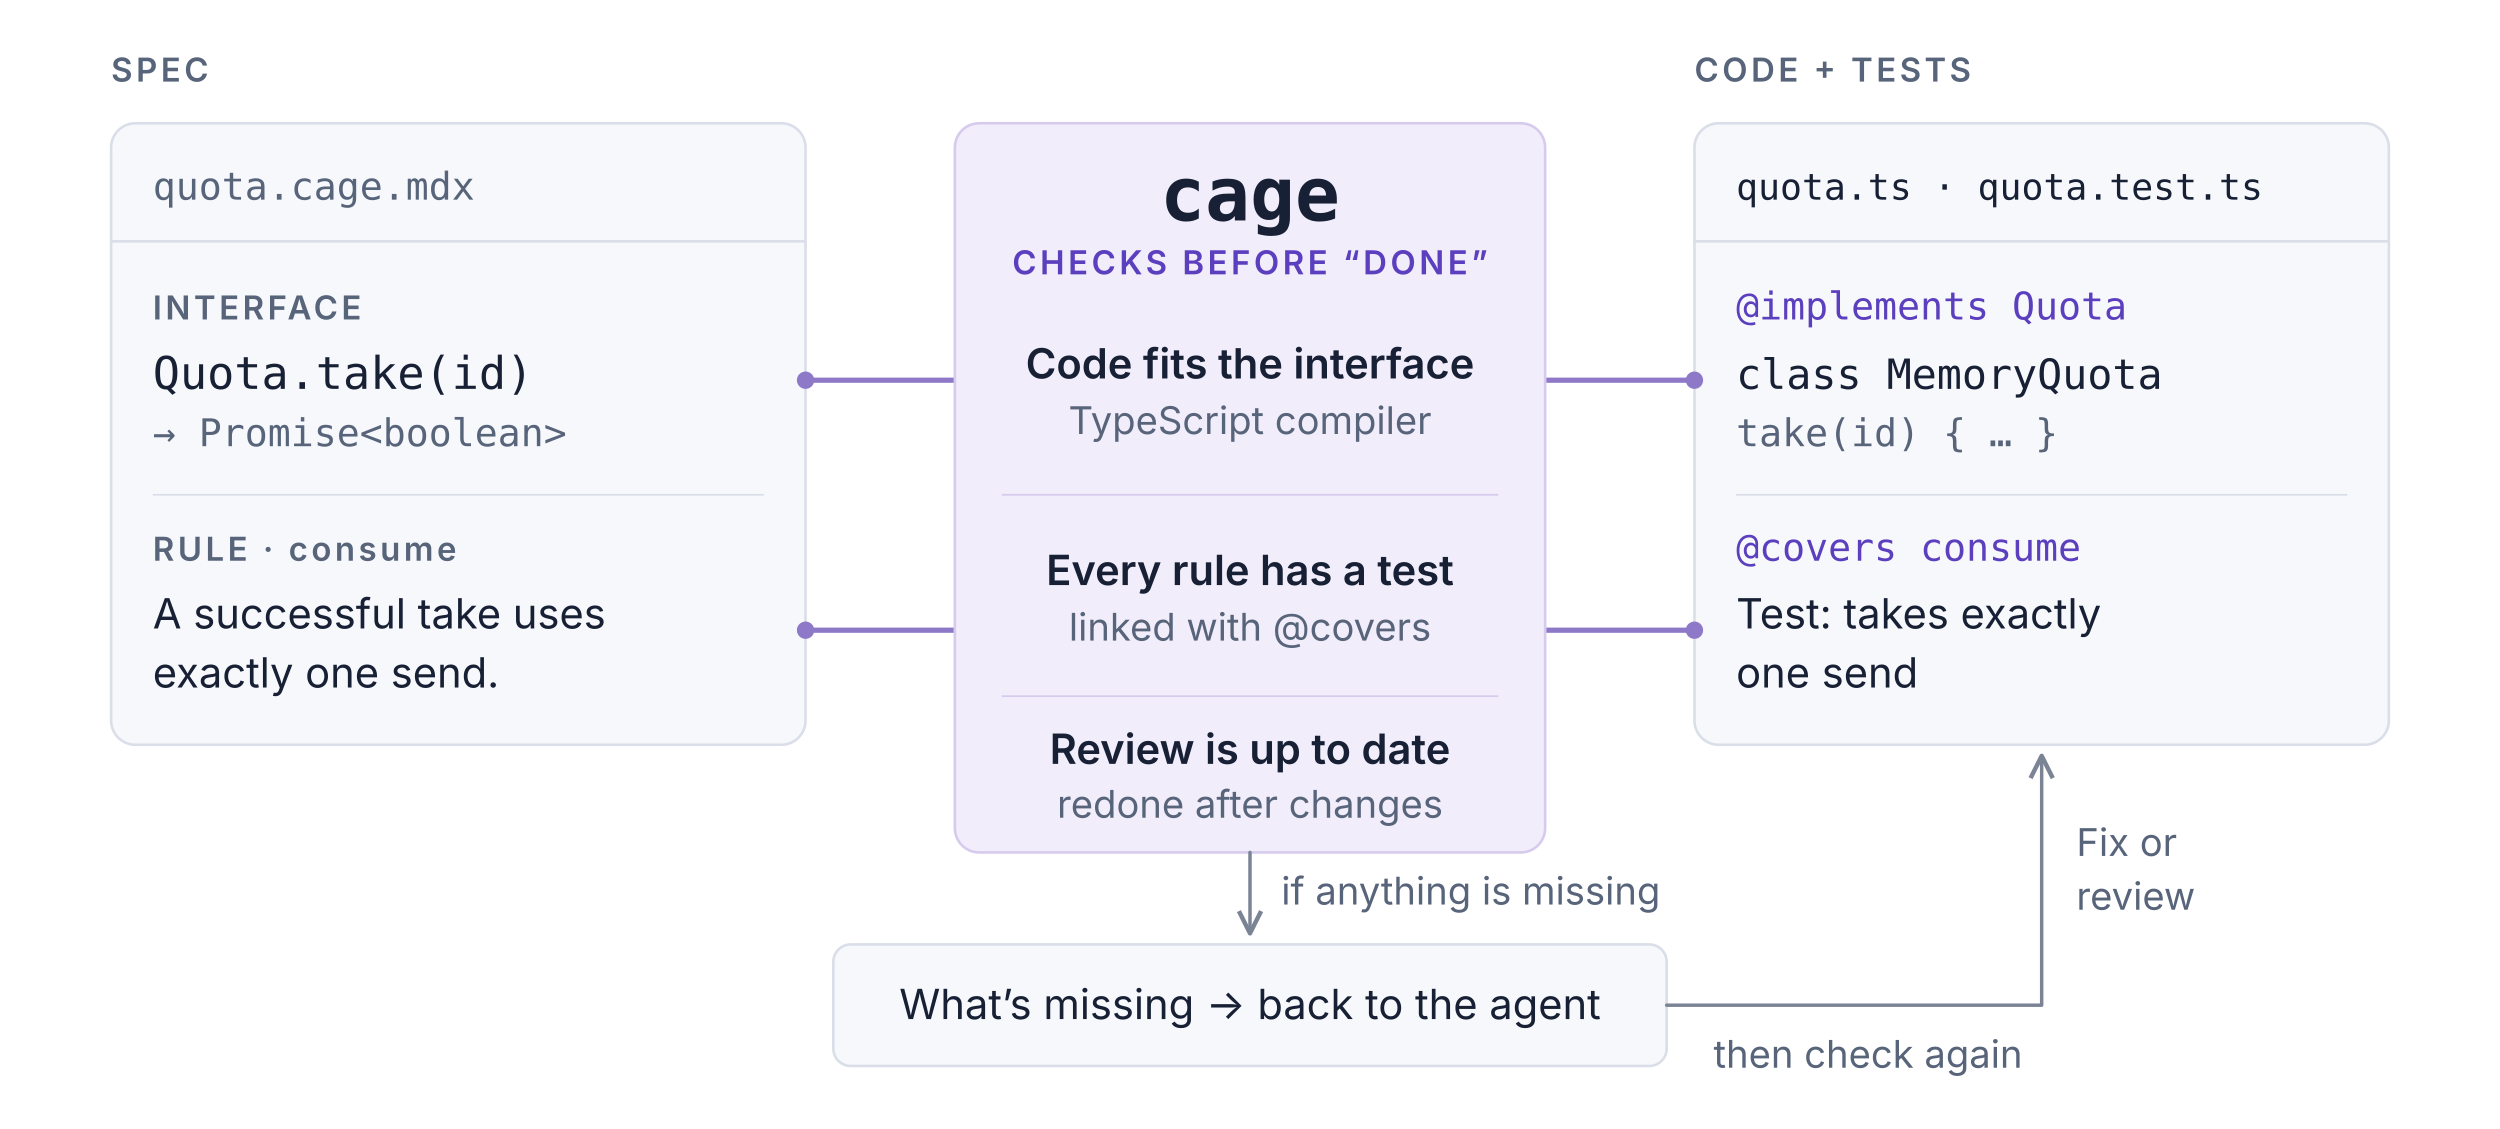
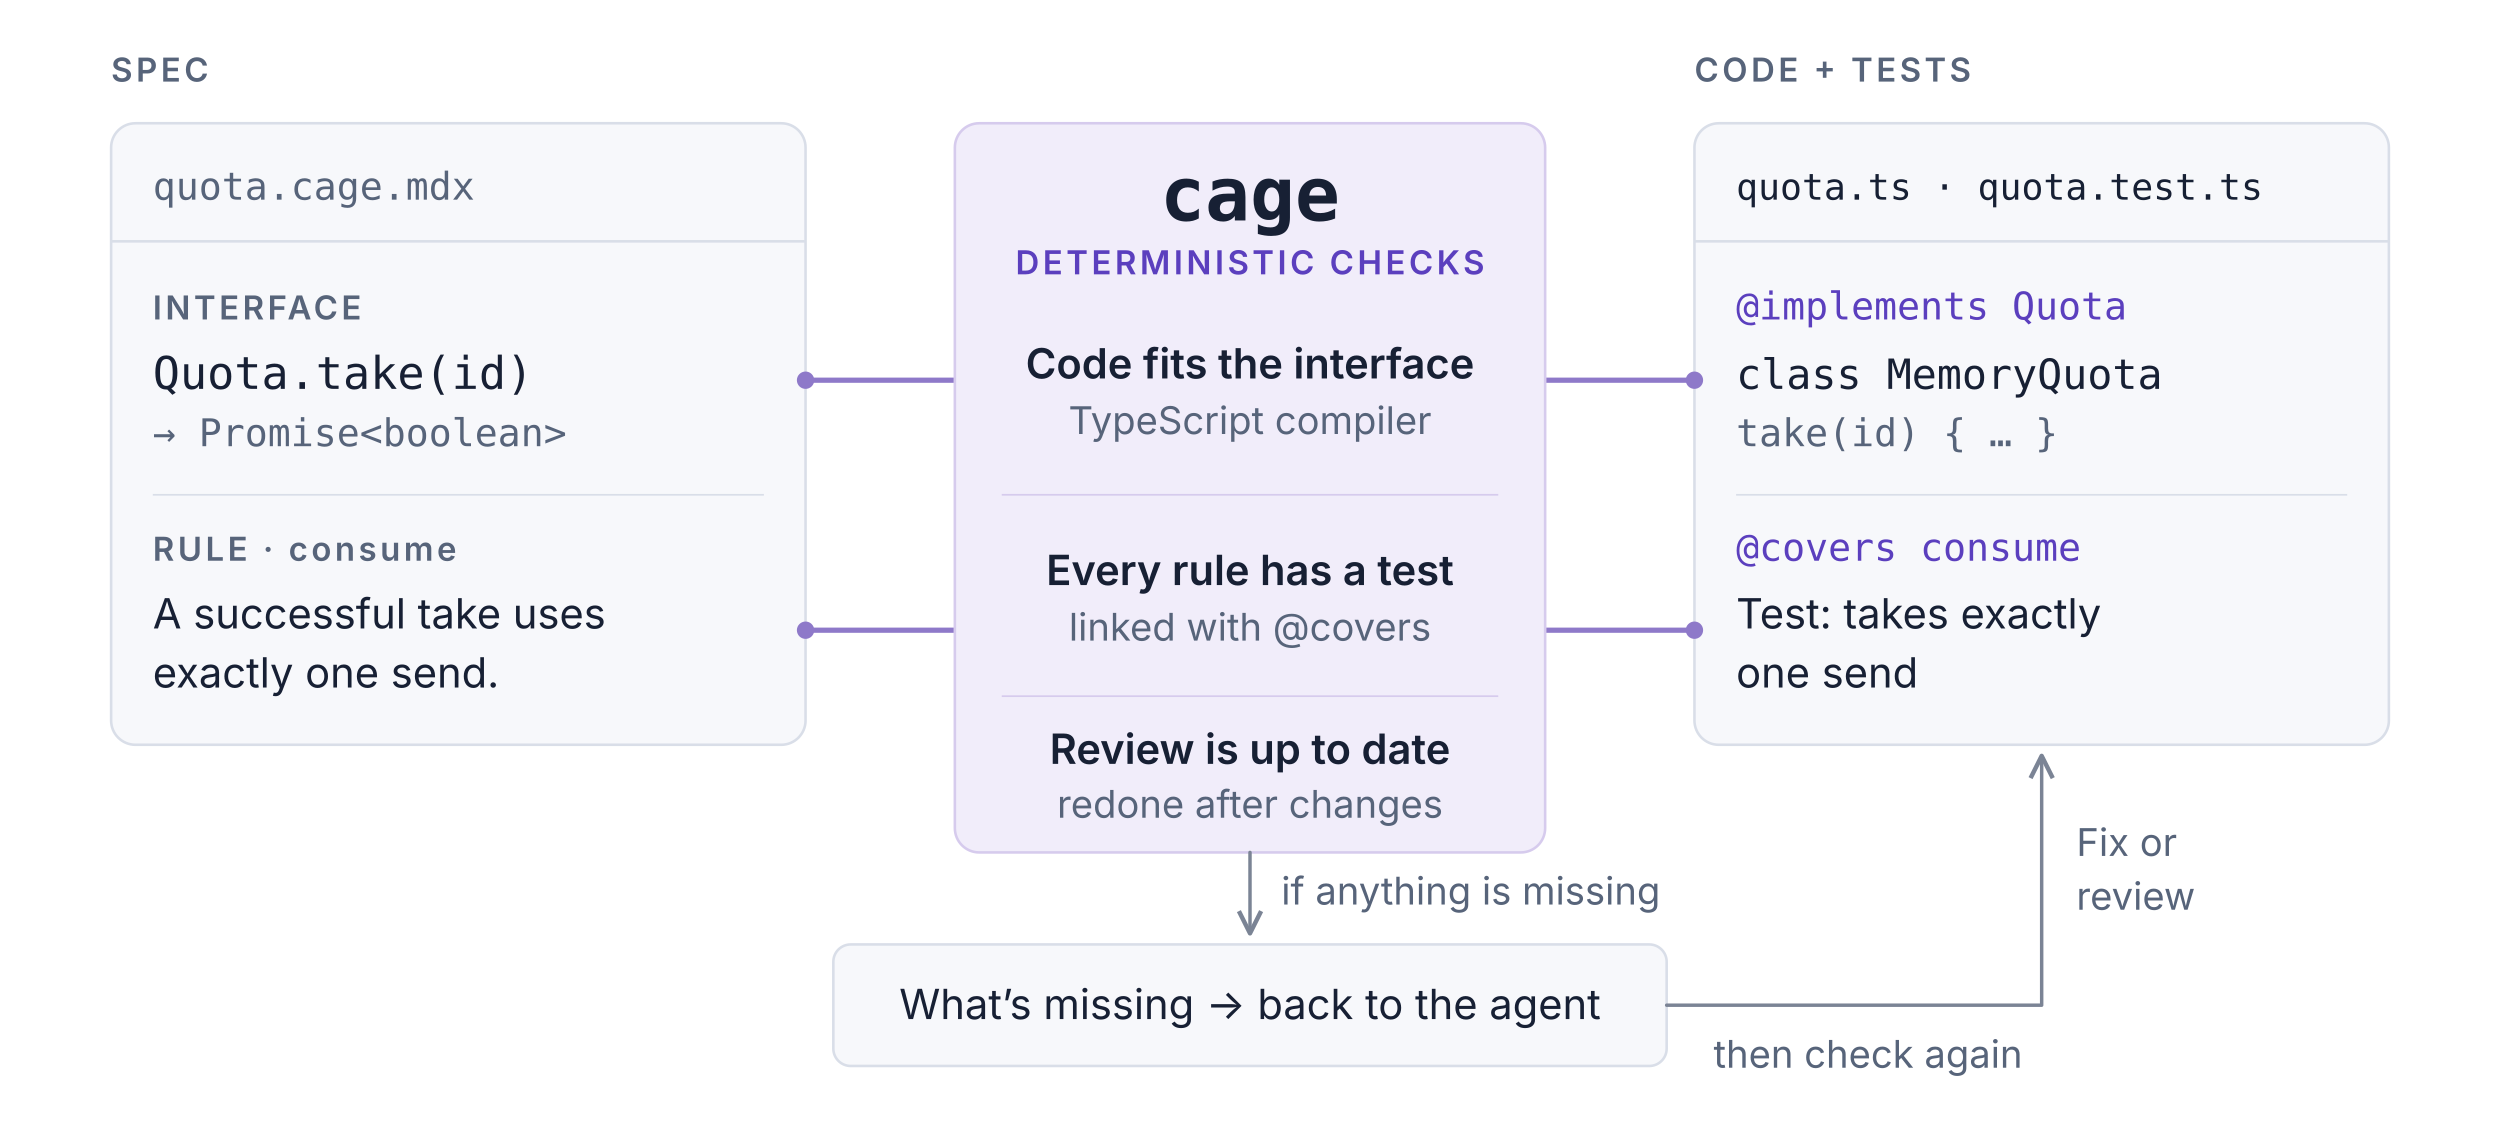
<svg xmlns="http://www.w3.org/2000/svg" width="1440" height="650" viewBox="0 166 1440 650" role="img" aria-labelledby="title desc">
  <defs>
    <marker id="arrow" viewBox="0 0 10 10" refX="8" refY="5" markerWidth="8" markerHeight="8" orient="auto-start-reverse">
      <path d="M 1 1 L 9 5 L 1 9" fill="none" stroke="#7b8495" stroke-width="1.6" stroke-linejoin="round" />
    </marker>
    <style>
      text { font-family: Inter, 'DejaVu Sans', Arial, sans-serif; fill: #172034; }
      .mono { font-family: 'DejaVu Sans Mono', monospace; }
      .secondary { fill: #57647a; }
      .accent { fill: #5b3fbe; }
      .eyebrow { font-size: 19px; font-weight: 600; letter-spacing: 2px; }
      .body { font-size: 24px; }
      .small { font-size: 22px; }
      .link { fill: none; stroke: #8e79c9; stroke-width: 3; }
      .flow { fill: none; stroke: #7b8495; stroke-width: 2; stroke-linecap: round; stroke-linejoin: round; }
    </style>
  </defs>
  <rect width="1440" height="900" fill="#ffffff" />
  <text x="64" y="213" class="eyebrow secondary">SPEC</text>
  <text x="976" y="213" class="eyebrow secondary">CODE + TESTS</text>
  <rect x="64" y="237" width="400" height="358" rx="14" fill="#f7f8fb" stroke="#d9dee8" stroke-width="1.5" />
  <text x="88" y="281" class="mono small secondary">quota.cage.mdx</text>
  <path d="M 64 305 H 464" stroke="#d9dee8" stroke-width="1.5" />
  <text x="88" y="350" class="eyebrow secondary">INTERFACE</text>
  <text x="88" y="390" class="mono" font-size="26">Quota.take(id)</text>
  <text x="88" y="423" class="mono small secondary">→ Promise&lt;boolean&gt;</text>
  <path d="M 88 451 H 440" stroke="#d9dee8" stroke-width="1" />
  <text x="88" y="489" class="eyebrow secondary">RULE · consume</text>
  <text x="88" y="528" class="body">A successful take uses</text>
  <text x="88" y="562" class="body">exactly one send.</text>
  <rect x="976" y="237" width="400" height="358" rx="14" fill="#f7f8fb" stroke="#d9dee8" stroke-width="1.5" />
  <text x="1000" y="281" class="mono" font-size="21" fill="#57647a">quota.ts · quota.test.ts</text>
  <path d="M 976 305 H 1376" stroke="#d9dee8" stroke-width="1.5" />
  <text x="1000" y="350" class="mono small accent">@implements Quota</text>
  <text x="1000" y="390" class="mono" font-size="24">class MemoryQuota</text>
  <text x="1000" y="423" class="mono small secondary">take(id) { … }</text>
  <path d="M 1000 451 H 1352" stroke="#d9dee8" stroke-width="1" />
  <text x="1000" y="489" class="mono small accent">@covers consume</text>
  <text x="1000" y="528" class="body">Test: takes exactly</text>
  <text x="1000" y="562" class="body">one send</text>
  <path d="M 464 385 H 550 M 890 385 H 976 M 464 529 H 550 M 890 529 H 976" class="link" />
  <circle cx="464" cy="385" r="5" fill="#8e79c9" />
  <circle cx="976" cy="385" r="5" fill="#8e79c9" />
  <circle cx="464" cy="529" r="5" fill="#8e79c9" />
  <circle cx="976" cy="529" r="5" fill="#8e79c9" />
  <rect x="550" y="237" width="340" height="420" rx="14" fill="#f1edfa" stroke="#d6cbed" stroke-width="1.5" />
  <text x="720" y="293" text-anchor="middle" class="mono" font-size="43" font-weight="600">cage</text>
-   <text x="720" y="324" text-anchor="middle" class="eyebrow accent">CHECKS BEFORE “DONE”</text>
+   <text x="720" y="324" text-anchor="middle" class="eyebrow accent">DETERMINISTIC CHECKS</text>
  <text x="720" y="384" text-anchor="middle" class="body" font-weight="600">Code fits the interface</text>
  <text x="720" y="416" text-anchor="middle" class="small secondary">TypeScript compiler</text>
  <path d="M 577 451 H 863" stroke="#d6cbed" stroke-width="1" />
  <text x="720" y="503" text-anchor="middle" class="body" font-weight="600">Every rule has a test</text>
  <text x="720" y="535" text-anchor="middle" class="small secondary">linked with @covers</text>
  <path d="M 577 567 H 863" stroke="#d6cbed" stroke-width="1" />
  <text x="720" y="606" text-anchor="middle" class="body" font-weight="600">Review is up to date</text>
  <text x="720" y="637" text-anchor="middle" class="small secondary">redone after changes</text>
  <path d="M 720 657 V 702" class="flow" marker-end="url(#arrow)" />
  <text x="738" y="687" class="small secondary">if anything is missing</text>
  <rect x="480" y="710" width="480" height="70" rx="10" fill="#f7f8fb" stroke="#d9dee8" stroke-width="1.5" />
  <text x="720" y="753" text-anchor="middle" class="body">What’s missing → back to the agent</text>
  <path d="M 960 745 H 1176 V 603" class="flow" marker-end="url(#arrow)" />
  <text x="1196" y="659" class="small secondary">Fix or</text>
  <text x="1196" y="690" class="small secondary">review</text>
  <text x="987" y="781" class="small secondary">then check again</text>
</svg>
